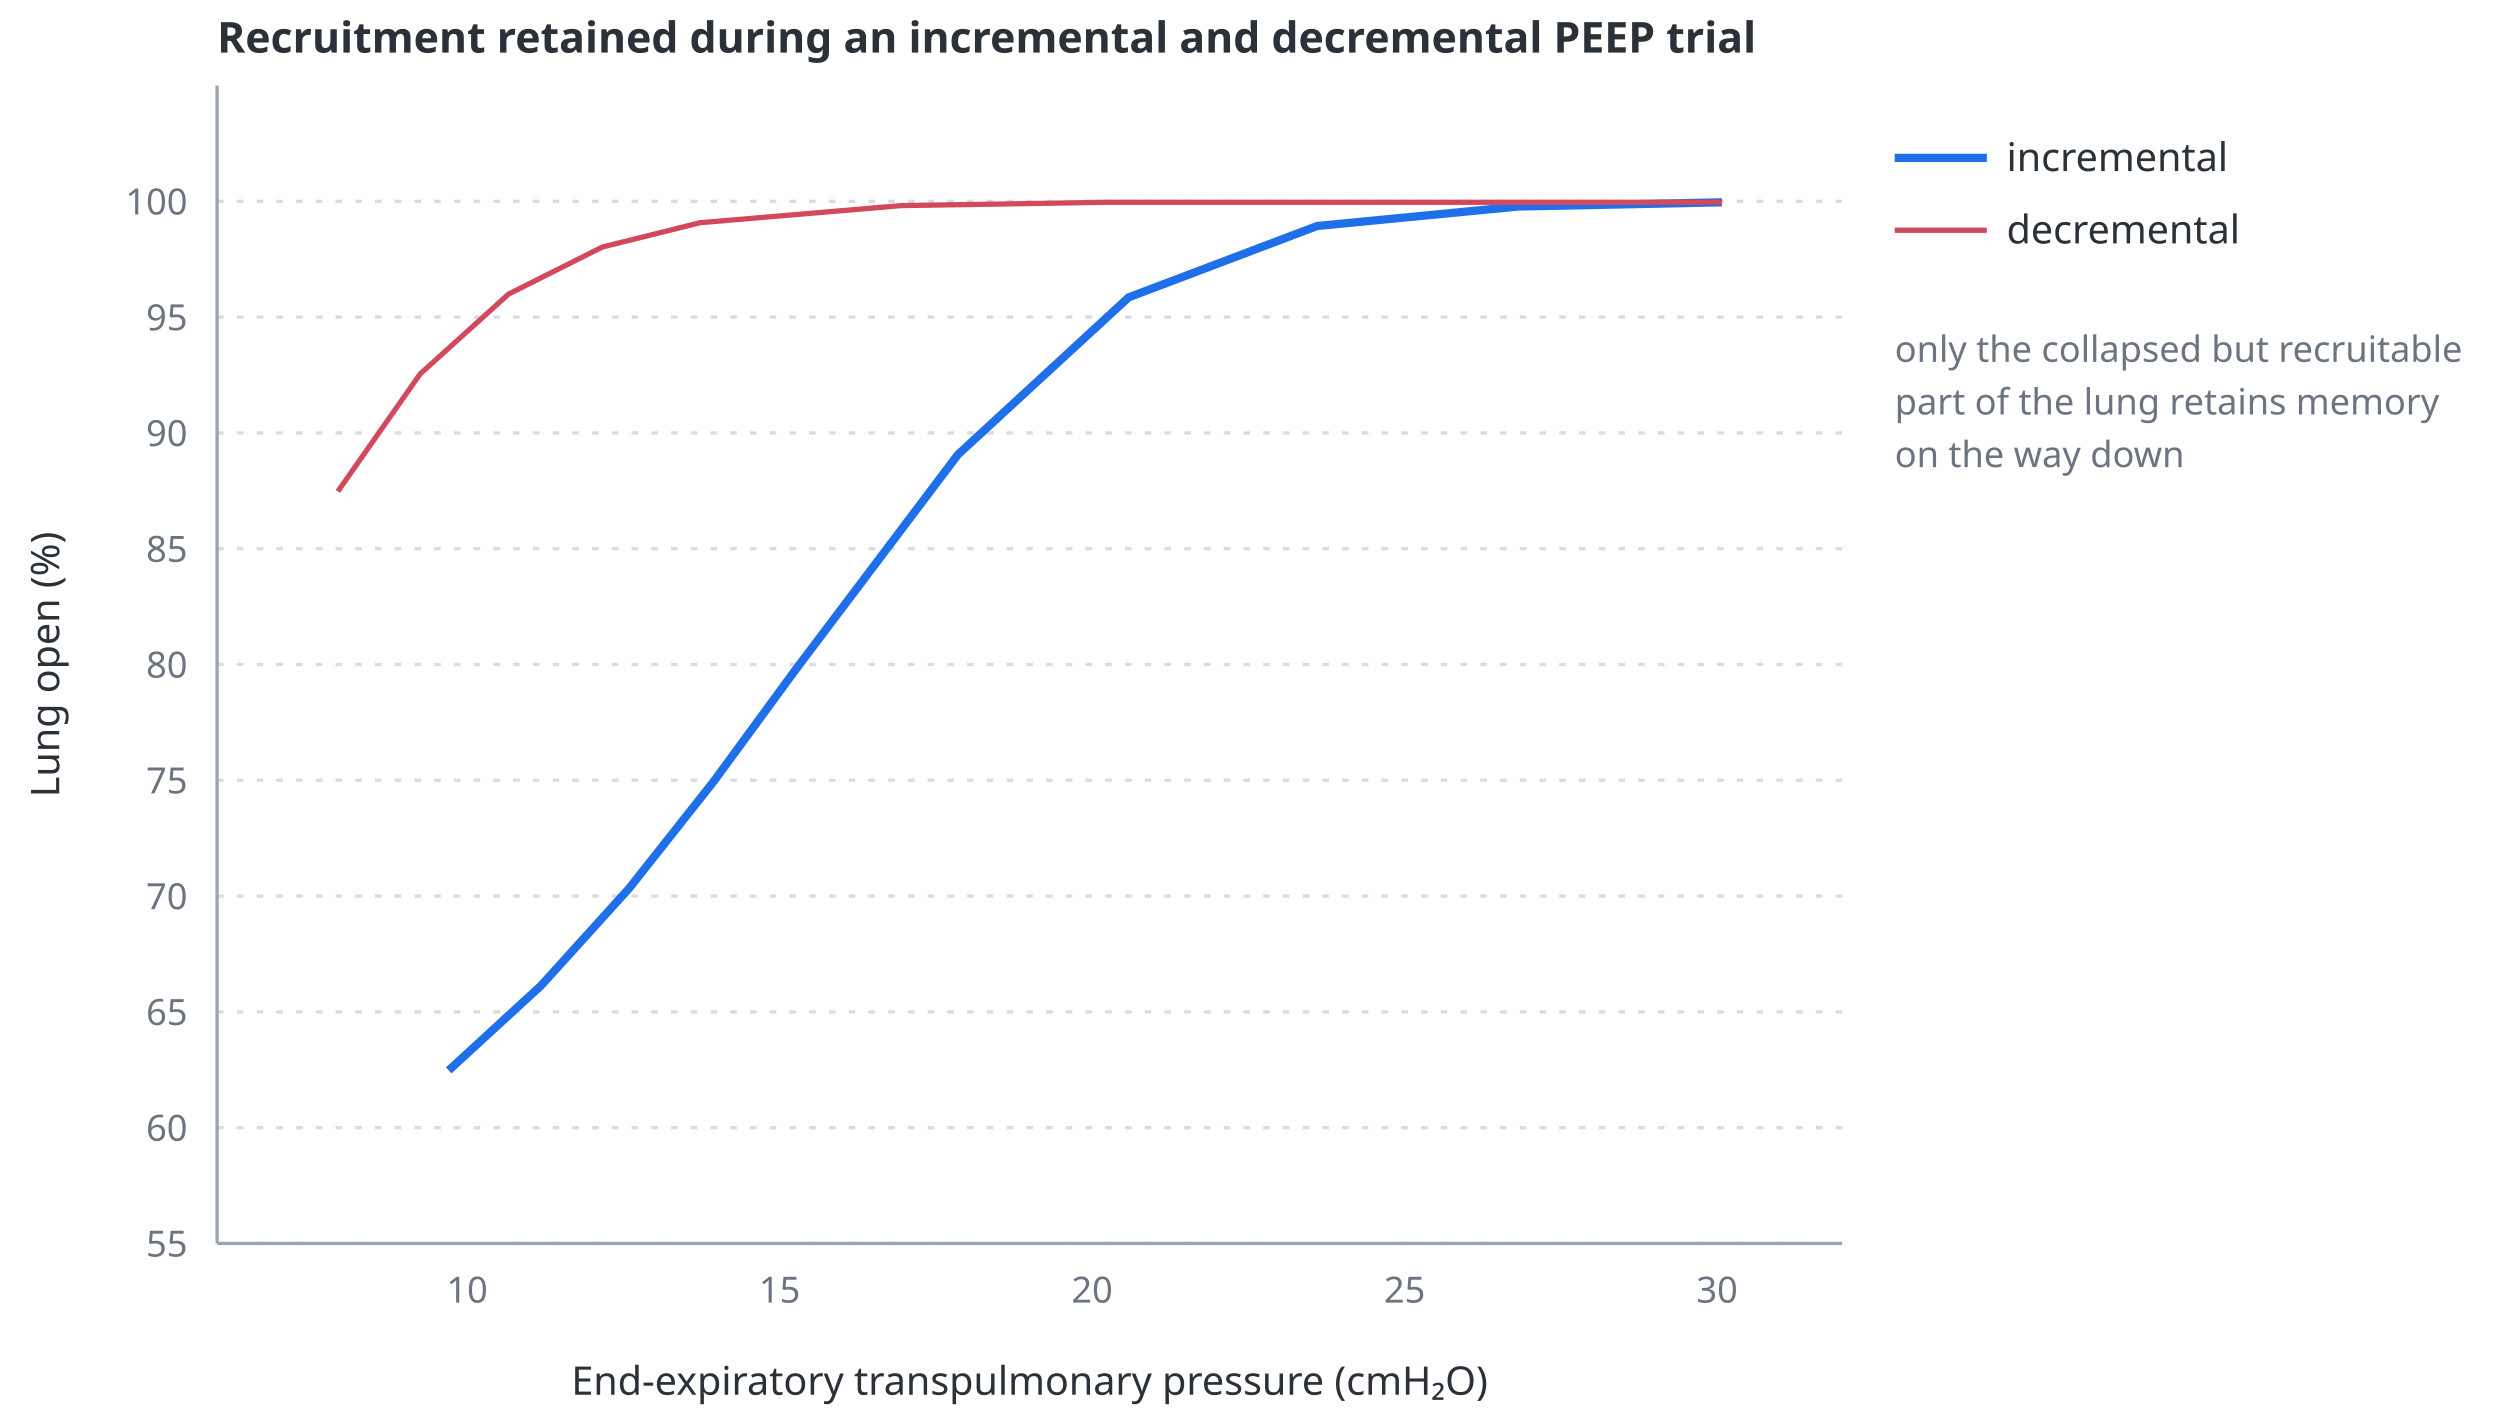
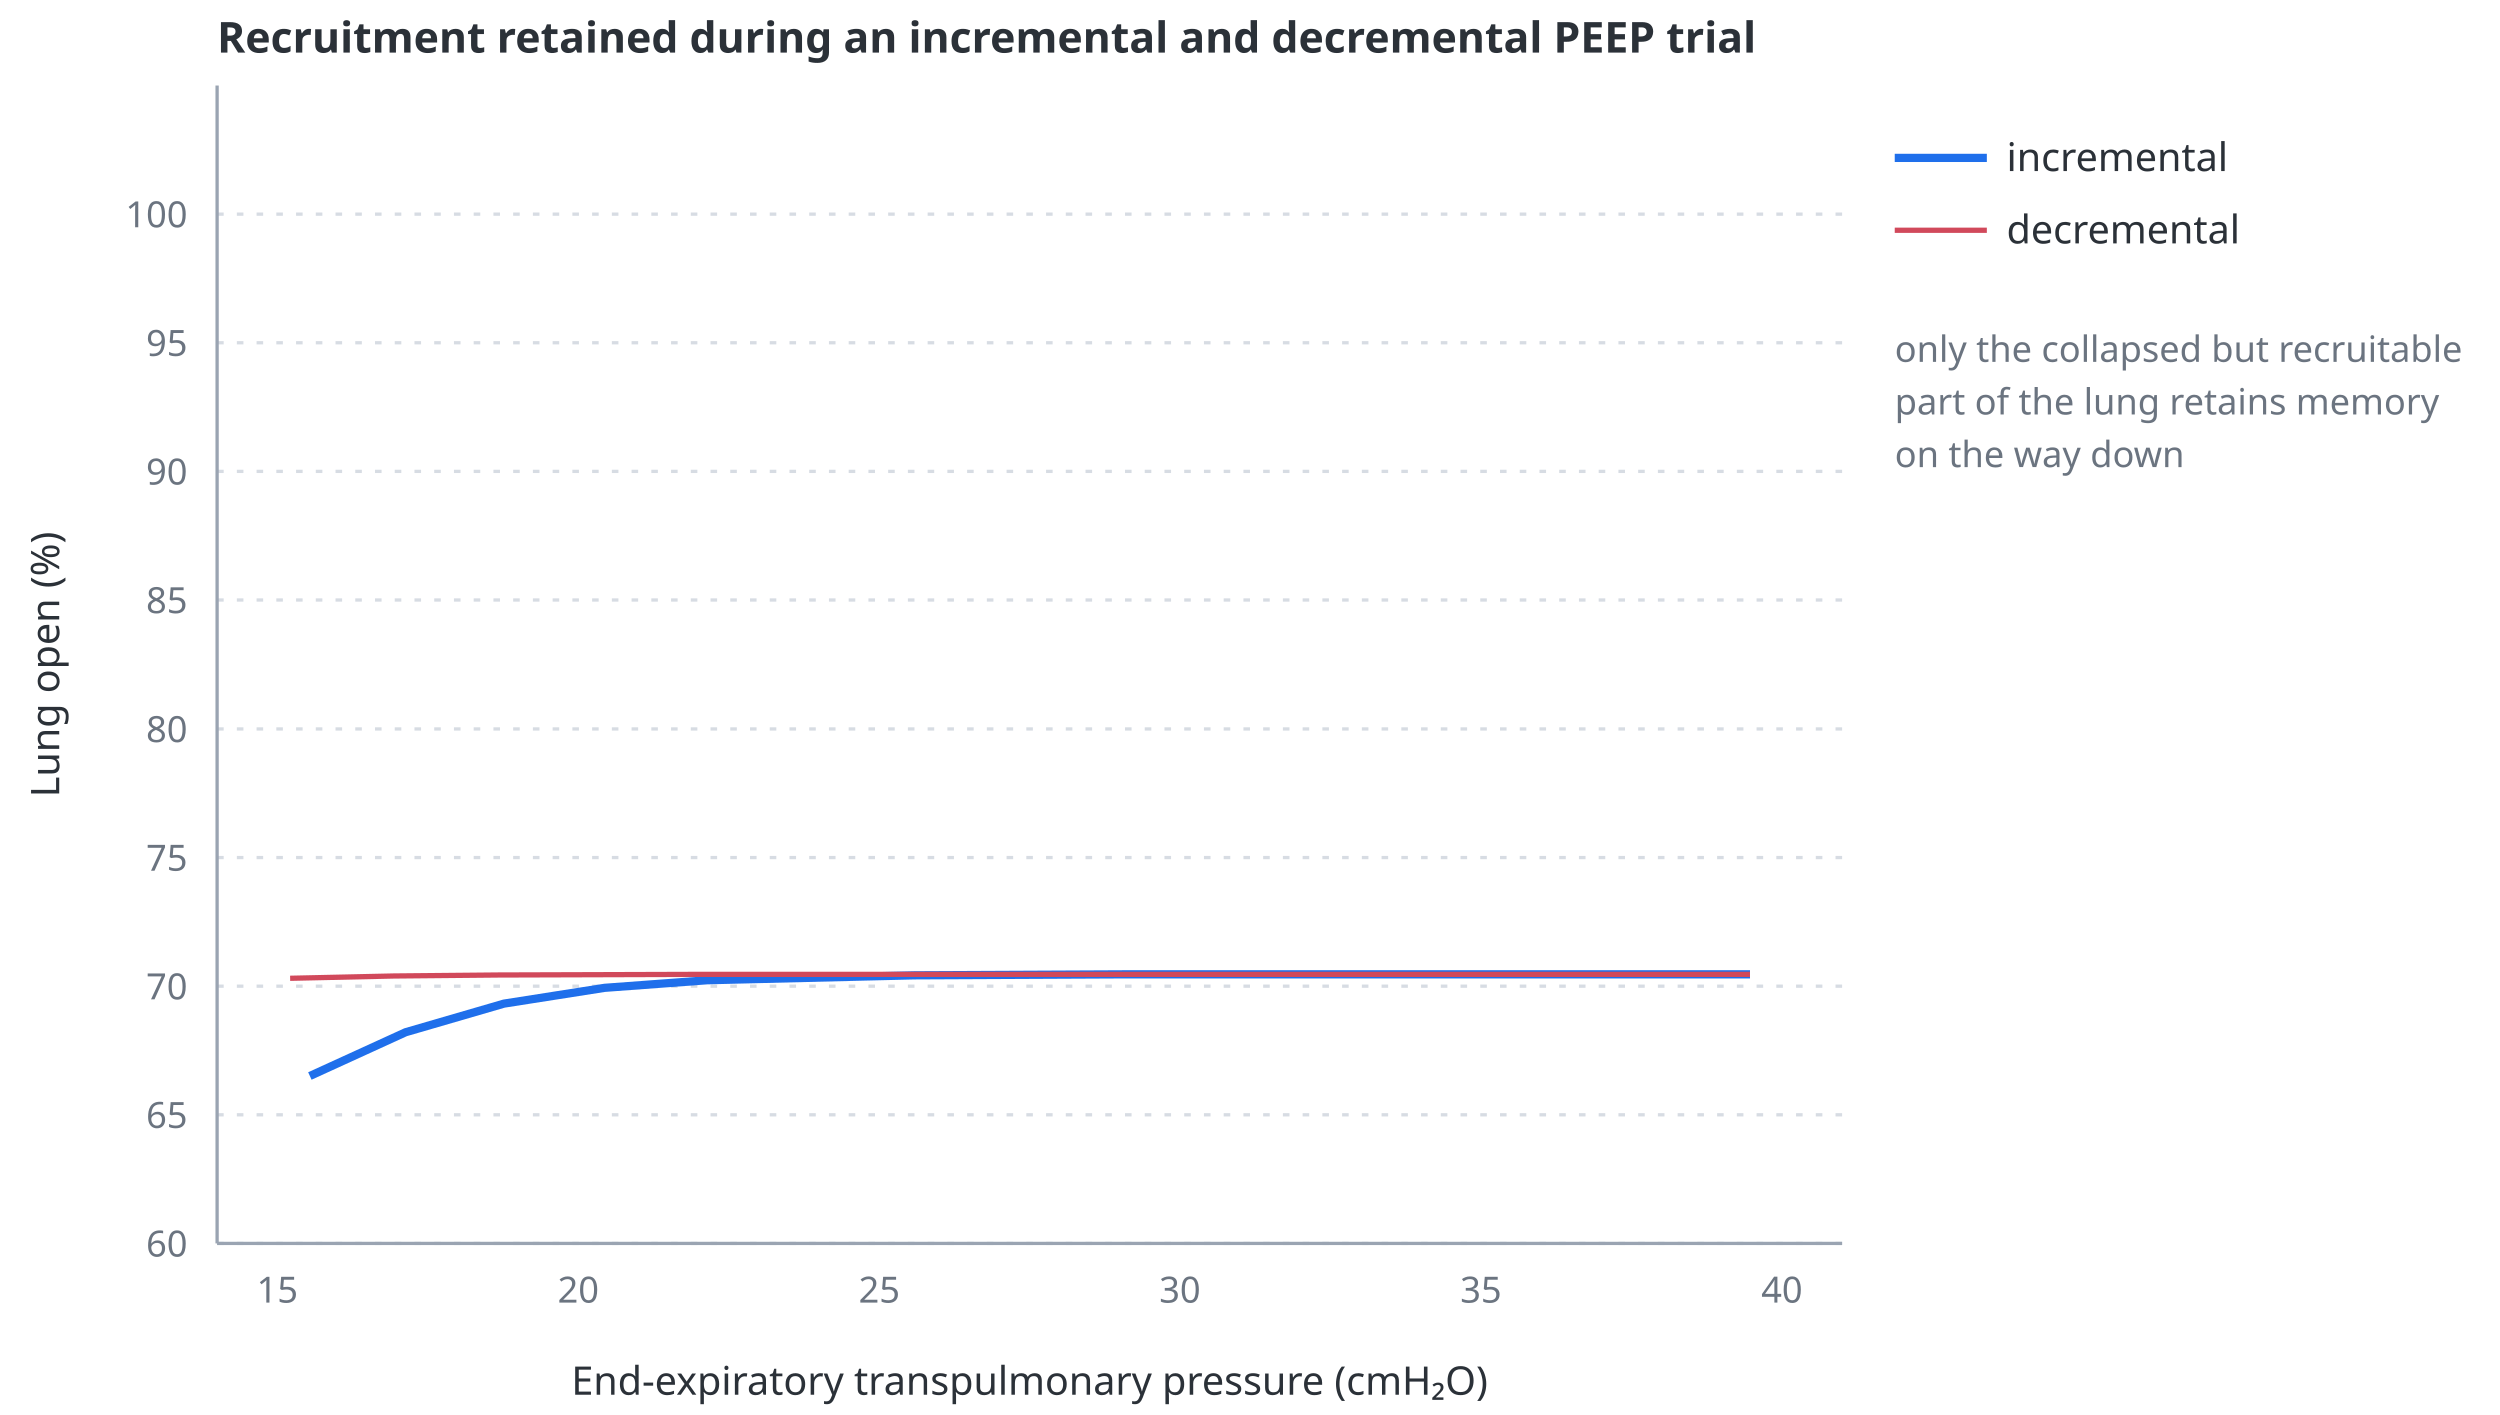
<svg xmlns="http://www.w3.org/2000/svg" viewBox="0 0 760 430" class="arthur-fig" role="img" aria-label="Recruitment retained during an incremental and decremental PEEP trial">
  <style>
  svg.arthur-fig .bg { fill: none }
  svg.arthur-fig .axis { stroke: var(--fig-axis, #9aa4b2); stroke-width: 1 }
  svg.arthur-fig .grid { stroke: var(--fig-grid, #d7dce3); stroke-width: 1; stroke-dasharray: 2 4 }
  svg.arthur-fig .tick { fill: var(--fig-muted, #6b7480); font: 11px system-ui, sans-serif }
  svg.arthur-fig .label { fill: var(--fig-text, #2b3138); font: 12px system-ui, sans-serif }
  svg.arthur-fig .title { fill: var(--fig-text, #2b3138); font: 600 13px system-ui, sans-serif }
  svg.arthur-fig .lm { stroke: var(--fig-grid, #d7dce3); stroke-width: 1 }
  svg.arthur-fig .lm-text { fill: var(--fig-muted, #6b7480); font: 600 11px system-ui, sans-serif }
  svg.arthur-fig .total { stroke: var(--fig-total, #1f6feb); stroke-width: 2.5; fill: none }
  svg.arthur-fig .alv { stroke: var(--fig-alv, #d1495b); stroke-width: 1.6; fill: none; stroke-dasharray: 6 3 }
  svg.arthur-fig .extra { stroke: var(--fig-extra, #2a9d8f); stroke-width: 1.6; fill: none; stroke-dasharray: 6 3 }
  svg.arthur-fig .nadir { stroke: var(--fig-total, #1f6feb); stroke-width: 1; stroke-dasharray: 3 3 }
  svg.arthur-fig .dot { fill: var(--fig-total, #1f6feb); stroke: none }
  @media (prefers-color-scheme: dark) {
    svg.arthur-fig .axis { stroke: #5b6472 }
    svg.arthur-fig .grid, svg.arthur-fig .lm { stroke: #363d47 }
    svg.arthur-fig .tick, svg.arthur-fig .lm-text { fill: #8b95a3 }
    svg.arthur-fig .label, svg.arthur-fig .title { fill: #d6dbe2 }
    svg.arthur-fig .total, svg.arthur-fig .nadir { stroke: #58a6ff }
    svg.arthur-fig .dot { fill: #58a6ff }
    svg.arthur-fig .alv { stroke: #f08c9a }
    svg.arthur-fig .extra { stroke: #4fd1c1 }
  }
</style>
  <rect class="bg" width="760" height="430" />
  <text class="title" x="66" y="16">Recruitment retained during an incremental and decremental PEEP trial</text>
  <line class="grid" x1="66" y1="378.0" x2="560" y2="378.0" />
-   <text class="tick" x="57" y="382.0" text-anchor="end">55</text>
-   <line class="grid" x1="66" y1="342.8" x2="560" y2="342.8" />
-   <text class="tick" x="57" y="346.8" text-anchor="end">60</text>
-   <line class="grid" x1="66" y1="307.6" x2="560" y2="307.6" />
-   <text class="tick" x="57" y="311.6" text-anchor="end">65</text>
-   <line class="grid" x1="66" y1="272.4" x2="560" y2="272.4" />
-   <text class="tick" x="57" y="276.4" text-anchor="end">70</text>
-   <line class="grid" x1="66" y1="237.2" x2="560" y2="237.2" />
-   <text class="tick" x="57" y="241.2" text-anchor="end">75</text>
-   <line class="grid" x1="66" y1="202.0" x2="560" y2="202.0" />
-   <text class="tick" x="57" y="206.0" text-anchor="end">80</text>
-   <line class="grid" x1="66" y1="166.8" x2="560" y2="166.8" />
-   <text class="tick" x="57" y="170.8" text-anchor="end">85</text>
-   <line class="grid" x1="66" y1="131.6" x2="560" y2="131.6" />
-   <text class="tick" x="57" y="135.6" text-anchor="end">90</text>
-   <line class="grid" x1="66" y1="96.4" x2="560" y2="96.4" />
-   <text class="tick" x="57" y="100.4" text-anchor="end">95</text>
-   <line class="grid" x1="66" y1="61.2" x2="560" y2="61.2" />
-   <text class="tick" x="57" y="65.2" text-anchor="end">100</text>
-   <text class="tick" x="142.0" y="396" text-anchor="middle">10</text>
-   <text class="tick" x="237.0" y="396" text-anchor="middle">15</text>
-   <text class="tick" x="332.0" y="396" text-anchor="middle">20</text>
-   <text class="tick" x="427.0" y="396" text-anchor="middle">25</text>
-   <text class="tick" x="522.0" y="396" text-anchor="middle">30</text>
+   <text class="tick" x="57" y="382.0" text-anchor="end">60</text>
+   <line class="grid" x1="66" y1="338.9" x2="560" y2="338.9" />
+   <text class="tick" x="57" y="342.9" text-anchor="end">65</text>
+   <line class="grid" x1="66" y1="299.8" x2="560" y2="299.8" />
+   <text class="tick" x="57" y="303.8" text-anchor="end">70</text>
+   <line class="grid" x1="66" y1="260.7" x2="560" y2="260.7" />
+   <text class="tick" x="57" y="264.7" text-anchor="end">75</text>
+   <line class="grid" x1="66" y1="221.6" x2="560" y2="221.6" />
+   <text class="tick" x="57" y="225.6" text-anchor="end">80</text>
+   <line class="grid" x1="66" y1="182.4" x2="560" y2="182.4" />
+   <text class="tick" x="57" y="186.4" text-anchor="end">85</text>
+   <line class="grid" x1="66" y1="143.3" x2="560" y2="143.3" />
+   <text class="tick" x="57" y="147.3" text-anchor="end">90</text>
+   <line class="grid" x1="66" y1="104.2" x2="560" y2="104.2" />
+   <text class="tick" x="57" y="108.2" text-anchor="end">95</text>
+   <line class="grid" x1="66" y1="65.1" x2="560" y2="65.1" />
+   <text class="tick" x="57" y="69.1" text-anchor="end">100</text>
+   <text class="tick" x="84.3" y="396" text-anchor="middle">15</text>
+   <text class="tick" x="175.8" y="396" text-anchor="middle">20</text>
+   <text class="tick" x="267.3" y="396" text-anchor="middle">25</text>
+   <text class="tick" x="358.7" y="396" text-anchor="middle">30</text>
+   <text class="tick" x="450.2" y="396" text-anchor="middle">35</text>
+   <text class="tick" x="541.7" y="396" text-anchor="middle">40</text>
  <line class="axis" x1="66" y1="26" x2="66" y2="378" />
  <line class="axis" x1="66" y1="378.0" x2="560" y2="378.0" />
-   <path class="total" style="stroke-dasharray:none" d="M136.4 325.4 L164.5 299.6 L191.3 270.0 L217.0 237.5 L242.0 203.4 L291.2 138.2 L343.1 90.4 L400.4 68.7 L461.3 62.8 L523.5 61.5" />
-   <path class="alv" style="stroke-dasharray:none" d="M523.5 61.5 L461.0 61.5 L398.5 61.5 L336.1 61.5 L274.0 62.5 L212.8 67.7 L183.1 75.1 L154.6 89.4 L127.7 113.7 L102.7 149.4" />
+   <path class="total" style="stroke-dasharray:none" d="M94.2 327.1 L123.3 313.8 L153.2 305.1 L183.8 300.3 L214.9 298.0 L278.0 296.5 L341.3 296.2 L404.8 296.2 L468.4 296.2 L532.0 296.2" />
+   <path class="alv" style="stroke-dasharray:none" d="M532.0 296.2 L468.4 296.2 L404.8 296.2 L341.3 296.2 L277.9 296.2 L214.5 296.2 L182.9 296.3 L151.3 296.4 L119.7 296.7 L88.2 297.4" />
  <text class="label" transform="translate(18 202) rotate(-90)" text-anchor="middle">Lung open (%)</text>
  <text class="label" x="313" y="424" text-anchor="middle">End-expiratory transpulmonary pressure (cmH₂O)</text>
  <line class="total" style="stroke-dasharray:none" x1="576" y1="48" x2="604" y2="48" />
  <text class="label" x="610" y="52">incremental</text>
  <line class="alv" style="stroke-dasharray:none" x1="576" y1="70" x2="604" y2="70" />
  <text class="label" x="610" y="74">decremental</text>
  <text class="tick" x="576" y="110">only the collapsed but recruitable</text>
  <text class="tick" x="576" y="126">part of the lung retains memory</text>
  <text class="tick" x="576" y="142">on the way down</text>
</svg>
